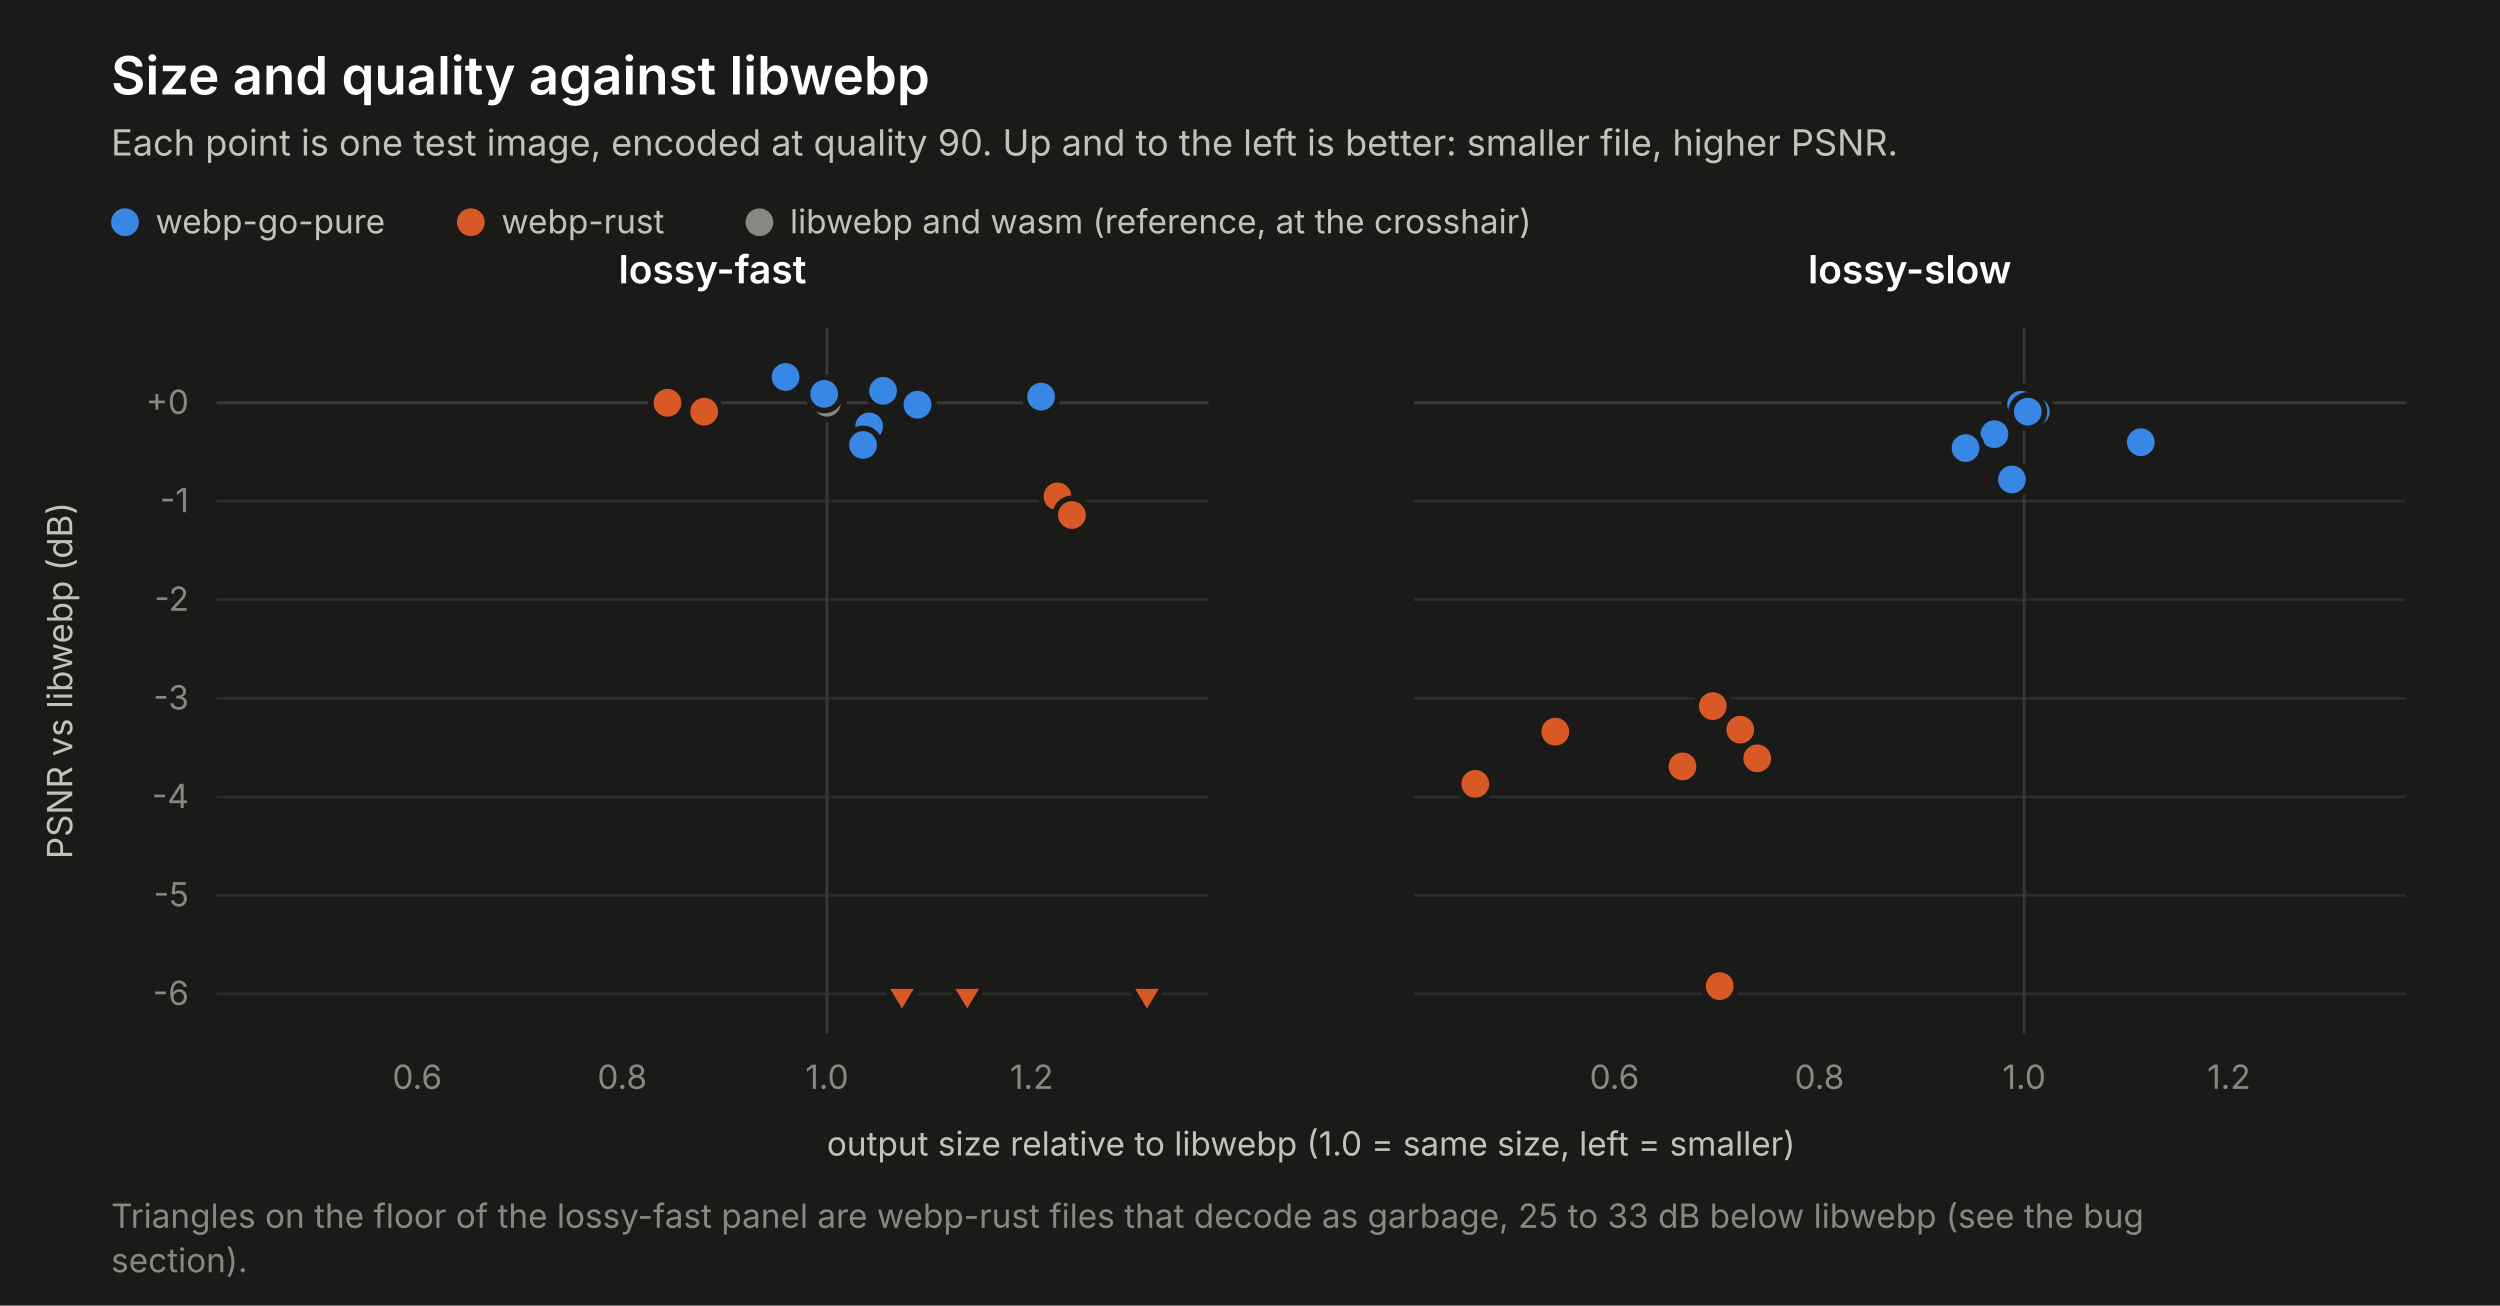
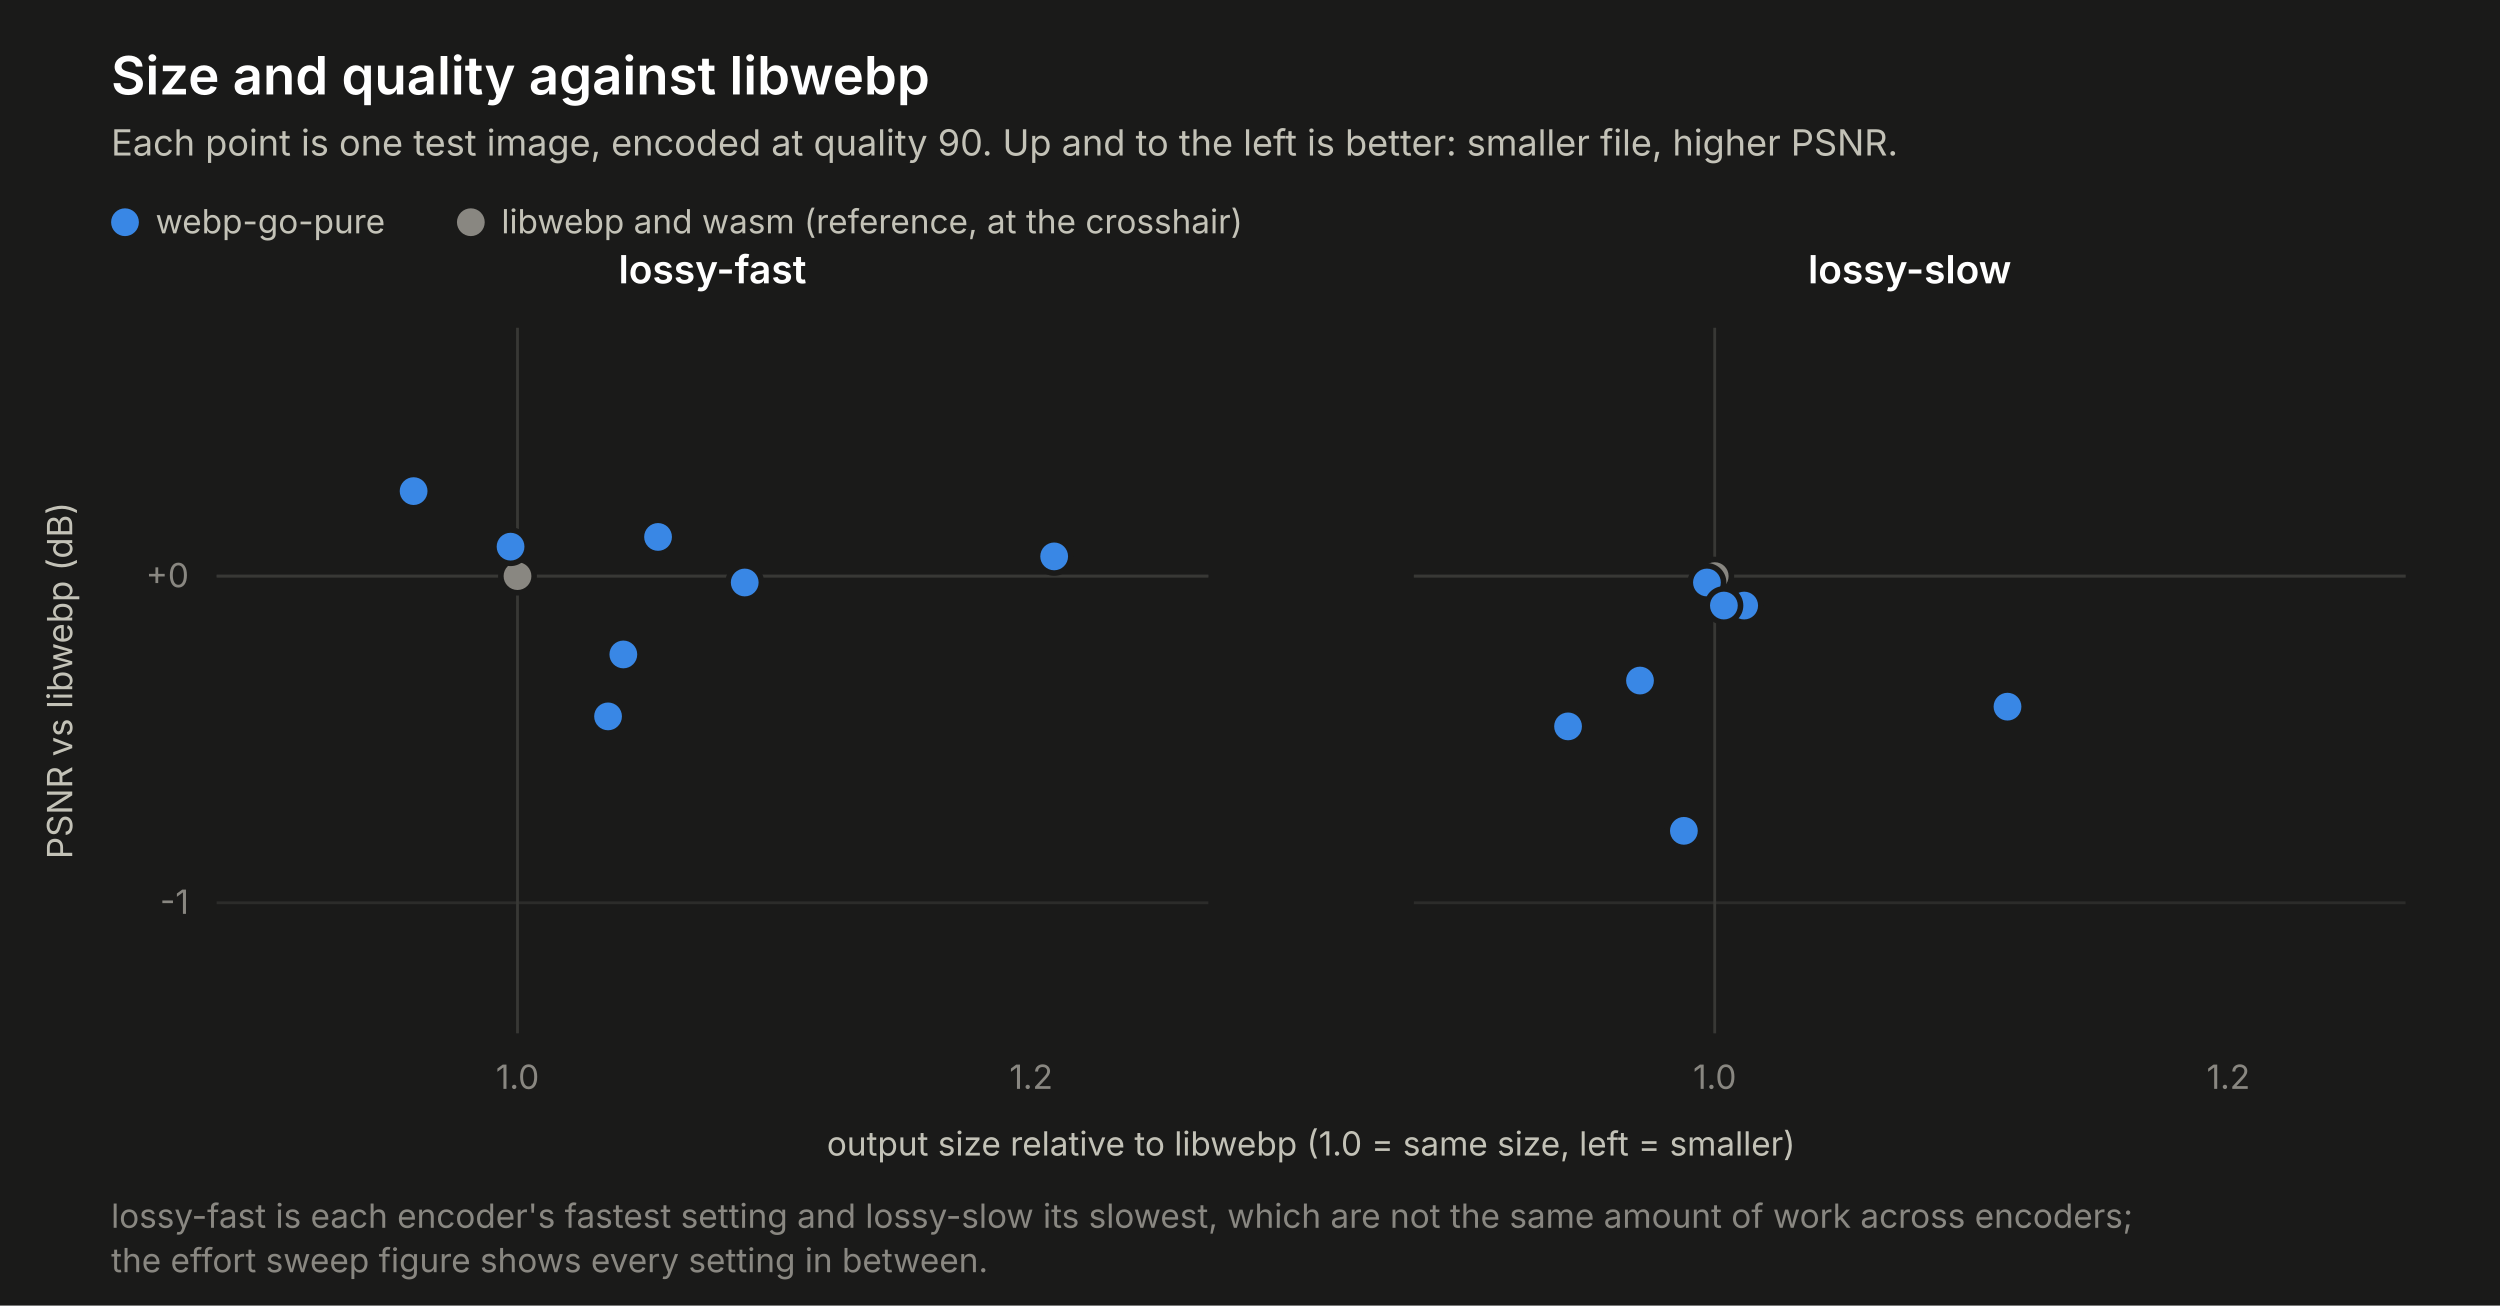
<svg xmlns="http://www.w3.org/2000/svg" width="900" height="470" viewBox="0 0 900 470" role="img">
  <rect width="900" height="470" fill="#1a1a19" />
  <text x="40.0" y="34.0" font-family="system-ui, -apple-system, &quot;Segoe UI&quot;, sans-serif" font-size="19" fill="#ffffff" text-anchor="start" font-weight="600">Size and quality against libwebp</text>
  <text x="40.0" y="56.0" font-family="system-ui, -apple-system, &quot;Segoe UI&quot;, sans-serif" font-size="13" fill="#c3c2b7" text-anchor="start">Each point is one test image, encoded at quality 90. Up and to the left is better: smaller file, higher PSNR.</text>
  <circle cx="45.0" cy="80.0" r="5.0" fill="#3987e5" />
  <text x="56.0" y="84.0" font-family="system-ui, -apple-system, &quot;Segoe UI&quot;, sans-serif" font-size="12" fill="#c3c2b7" text-anchor="start">webp-go-pure</text>
-   <circle cx="169.5" cy="80.0" r="5.0" fill="#d95926" />
-   <text x="180.5" y="84.0" font-family="system-ui, -apple-system, &quot;Segoe UI&quot;, sans-serif" font-size="12" fill="#c3c2b7" text-anchor="start">webp-rust</text>
-   <circle cx="273.4" cy="80.0" r="5.0" fill="#898781" />
-   <text x="284.4" y="84.0" font-family="system-ui, -apple-system, &quot;Segoe UI&quot;, sans-serif" font-size="12" fill="#c3c2b7" text-anchor="start">libwebp and wasm (reference, at the crosshair)</text>
-   <line x1="78.0" y1="357.8" x2="435.0" y2="357.8" stroke="#2c2c2a" stroke-width="1.0" />
-   <text x="68.0" y="361.8" font-family="system-ui, -apple-system, &quot;Segoe UI&quot;, sans-serif" font-size="12" fill="#898781" text-anchor="end" style="font-variant-numeric:tabular-nums">-6</text>
-   <line x1="78.0" y1="322.3" x2="435.0" y2="322.3" stroke="#2c2c2a" stroke-width="1.0" />
-   <text x="68.0" y="326.3" font-family="system-ui, -apple-system, &quot;Segoe UI&quot;, sans-serif" font-size="12" fill="#898781" text-anchor="end" style="font-variant-numeric:tabular-nums">-5</text>
-   <line x1="78.0" y1="286.9" x2="435.0" y2="286.9" stroke="#2c2c2a" stroke-width="1.0" />
-   <text x="68.0" y="290.9" font-family="system-ui, -apple-system, &quot;Segoe UI&quot;, sans-serif" font-size="12" fill="#898781" text-anchor="end" style="font-variant-numeric:tabular-nums">-4</text>
-   <line x1="78.0" y1="251.4" x2="435.0" y2="251.4" stroke="#2c2c2a" stroke-width="1.0" />
-   <text x="68.0" y="255.4" font-family="system-ui, -apple-system, &quot;Segoe UI&quot;, sans-serif" font-size="12" fill="#898781" text-anchor="end" style="font-variant-numeric:tabular-nums">-3</text>
-   <line x1="78.0" y1="215.9" x2="435.0" y2="215.9" stroke="#2c2c2a" stroke-width="1.0" />
-   <text x="68.0" y="219.9" font-family="system-ui, -apple-system, &quot;Segoe UI&quot;, sans-serif" font-size="12" fill="#898781" text-anchor="end" style="font-variant-numeric:tabular-nums">-2</text>
-   <line x1="78.0" y1="180.4" x2="435.0" y2="180.4" stroke="#2c2c2a" stroke-width="1.0" />
-   <text x="68.0" y="184.4" font-family="system-ui, -apple-system, &quot;Segoe UI&quot;, sans-serif" font-size="12" fill="#898781" text-anchor="end" style="font-variant-numeric:tabular-nums">-1</text>
-   <line x1="78.0" y1="145.0" x2="435.0" y2="145.0" stroke="#2c2c2a" stroke-width="1.0" />
-   <text x="68.0" y="149.0" font-family="system-ui, -apple-system, &quot;Segoe UI&quot;, sans-serif" font-size="12" fill="#898781" text-anchor="end" style="font-variant-numeric:tabular-nums">+0</text>
-   <text x="150.2" y="392.0" font-family="system-ui, -apple-system, &quot;Segoe UI&quot;, sans-serif" font-size="12" fill="#898781" text-anchor="middle" style="font-variant-numeric:tabular-nums">0.6</text>
-   <text x="224.0" y="392.0" font-family="system-ui, -apple-system, &quot;Segoe UI&quot;, sans-serif" font-size="12" fill="#898781" text-anchor="middle" style="font-variant-numeric:tabular-nums">0.8</text>
-   <text x="297.7" y="392.0" font-family="system-ui, -apple-system, &quot;Segoe UI&quot;, sans-serif" font-size="12" fill="#898781" text-anchor="middle" style="font-variant-numeric:tabular-nums">1.0</text>
-   <text x="371.4" y="392.0" font-family="system-ui, -apple-system, &quot;Segoe UI&quot;, sans-serif" font-size="12" fill="#898781" text-anchor="middle" style="font-variant-numeric:tabular-nums">1.2</text>
-   <line x1="297.7" y1="118.0" x2="297.7" y2="372.0" stroke="#383835" stroke-width="1.0" />
-   <line x1="78.0" y1="145.0" x2="435.0" y2="145.0" stroke="#383835" stroke-width="1.0" />
-   <circle cx="297.7" cy="145.0" r="7.0" fill="#1a1a19" />
-   <circle cx="297.7" cy="145.0" r="5.0" fill="#898781" />
+   <circle cx="169.5" cy="80.0" r="5.0" fill="#898781" />
+   <text x="180.5" y="84.0" font-family="system-ui, -apple-system, &quot;Segoe UI&quot;, sans-serif" font-size="12" fill="#c3c2b7" text-anchor="start">libwebp and wasm (reference, at the crosshair)</text>
+   <line x1="78.0" y1="325.0" x2="435.0" y2="325.0" stroke="#2c2c2a" stroke-width="1.0" />
+   <text x="68.0" y="329.0" font-family="system-ui, -apple-system, &quot;Segoe UI&quot;, sans-serif" font-size="12" fill="#898781" text-anchor="end" style="font-variant-numeric:tabular-nums">-1</text>
+   <line x1="78.0" y1="207.4" x2="435.0" y2="207.4" stroke="#2c2c2a" stroke-width="1.0" />
+   <text x="68.0" y="211.4" font-family="system-ui, -apple-system, &quot;Segoe UI&quot;, sans-serif" font-size="12" fill="#898781" text-anchor="end" style="font-variant-numeric:tabular-nums">+0</text>
+   <text x="186.3" y="392.0" font-family="system-ui, -apple-system, &quot;Segoe UI&quot;, sans-serif" font-size="12" fill="#898781" text-anchor="middle" style="font-variant-numeric:tabular-nums">1.0</text>
+   <text x="371.2" y="392.0" font-family="system-ui, -apple-system, &quot;Segoe UI&quot;, sans-serif" font-size="12" fill="#898781" text-anchor="middle" style="font-variant-numeric:tabular-nums">1.2</text>
+   <line x1="186.3" y1="118.0" x2="186.3" y2="372.0" stroke="#383835" stroke-width="1.0" />
+   <line x1="78.0" y1="207.4" x2="435.0" y2="207.4" stroke="#383835" stroke-width="1.0" />
+   <circle cx="186.3" cy="207.4" r="7.0" fill="#1a1a19" />
+   <circle cx="186.3" cy="207.4" r="5.0" fill="#898781" />
  <text x="256.5" y="102.0" font-family="system-ui, -apple-system, &quot;Segoe UI&quot;, sans-serif" font-size="14" fill="#ffffff" text-anchor="middle" font-weight="600">lossy-fast</text>
-   <circle cx="330.3" cy="145.7" r="7.0" fill="#1a1a19" />
-   <circle cx="330.3" cy="145.7" r="5.0" fill="#3987e5" />
-   <circle cx="380.7" cy="178.7" r="7.0" fill="#1a1a19" />
-   <circle cx="380.7" cy="178.7" r="5.0" fill="#d95926" />
-   <circle cx="374.8" cy="142.8" r="7.0" fill="#1a1a19" />
-   <circle cx="374.8" cy="142.8" r="5.0" fill="#3987e5" />
-   <path d="M 324.7 365.0 l 6 -10 l -12 0 z" fill="#d95926" stroke="#1a1a19" stroke-width="2" />
-   <circle cx="312.9" cy="153.5" r="7.0" fill="#1a1a19" />
-   <circle cx="312.9" cy="153.5" r="5.0" fill="#3987e5" />
-   <path d="M 348.2 365.0 l 6 -10 l -12 0 z" fill="#d95926" stroke="#1a1a19" stroke-width="2" />
-   <circle cx="317.9" cy="140.7" r="7.0" fill="#1a1a19" />
-   <circle cx="317.9" cy="140.7" r="5.0" fill="#3987e5" />
-   <circle cx="385.9" cy="185.4" r="7.0" fill="#1a1a19" />
-   <circle cx="385.9" cy="185.4" r="5.0" fill="#d95926" />
-   <circle cx="310.7" cy="160.2" r="7.0" fill="#1a1a19" />
-   <circle cx="310.7" cy="160.2" r="5.0" fill="#3987e5" />
-   <circle cx="240.3" cy="145.0" r="7.0" fill="#1a1a19" />
-   <circle cx="240.3" cy="145.0" r="5.0" fill="#d95926" />
-   <circle cx="282.8" cy="135.7" r="7.0" fill="#1a1a19" />
-   <circle cx="282.8" cy="135.7" r="5.0" fill="#3987e5" />
-   <circle cx="253.5" cy="148.2" r="7.0" fill="#1a1a19" />
-   <circle cx="253.5" cy="148.2" r="5.0" fill="#d95926" />
-   <circle cx="296.7" cy="141.8" r="7.0" fill="#1a1a19" />
-   <circle cx="296.7" cy="141.8" r="5.0" fill="#3987e5" />
-   <path d="M 412.9 365.0 l 6 -10 l -12 0 z" fill="#d95926" stroke="#1a1a19" stroke-width="2" />
-   <line x1="509.0" y1="357.8" x2="866.0" y2="357.8" stroke="#2c2c2a" stroke-width="1.0" />
-   <line x1="509.0" y1="322.3" x2="866.0" y2="322.3" stroke="#2c2c2a" stroke-width="1.0" />
-   <line x1="509.0" y1="286.9" x2="866.0" y2="286.9" stroke="#2c2c2a" stroke-width="1.0" />
-   <line x1="509.0" y1="251.4" x2="866.0" y2="251.4" stroke="#2c2c2a" stroke-width="1.0" />
-   <line x1="509.0" y1="215.9" x2="866.0" y2="215.9" stroke="#2c2c2a" stroke-width="1.0" />
-   <line x1="509.0" y1="180.4" x2="866.0" y2="180.4" stroke="#2c2c2a" stroke-width="1.0" />
-   <line x1="509.0" y1="145.0" x2="866.0" y2="145.0" stroke="#2c2c2a" stroke-width="1.0" />
-   <text x="581.2" y="392.0" font-family="system-ui, -apple-system, &quot;Segoe UI&quot;, sans-serif" font-size="12" fill="#898781" text-anchor="middle" style="font-variant-numeric:tabular-nums">0.6</text>
-   <text x="655.0" y="392.0" font-family="system-ui, -apple-system, &quot;Segoe UI&quot;, sans-serif" font-size="12" fill="#898781" text-anchor="middle" style="font-variant-numeric:tabular-nums">0.8</text>
-   <text x="728.7" y="392.0" font-family="system-ui, -apple-system, &quot;Segoe UI&quot;, sans-serif" font-size="12" fill="#898781" text-anchor="middle" style="font-variant-numeric:tabular-nums">1.0</text>
-   <text x="802.4" y="392.0" font-family="system-ui, -apple-system, &quot;Segoe UI&quot;, sans-serif" font-size="12" fill="#898781" text-anchor="middle" style="font-variant-numeric:tabular-nums">1.2</text>
-   <line x1="728.7" y1="118.0" x2="728.7" y2="372.0" stroke="#383835" stroke-width="1.0" />
-   <line x1="509.0" y1="145.0" x2="866.0" y2="145.0" stroke="#383835" stroke-width="1.0" />
-   <circle cx="728.7" cy="145.0" r="7.0" fill="#1a1a19" />
-   <circle cx="728.7" cy="145.0" r="5.0" fill="#898781" />
+   <circle cx="268.1" cy="209.7" r="7.0" fill="#1a1a19" />
+   <circle cx="268.1" cy="209.7" r="5.0" fill="#3987e5" />
+   <circle cx="379.5" cy="200.3" r="7.0" fill="#1a1a19" />
+   <circle cx="379.5" cy="200.3" r="5.0" fill="#3987e5" />
+   <circle cx="224.4" cy="235.6" r="7.0" fill="#1a1a19" />
+   <circle cx="224.4" cy="235.6" r="5.0" fill="#3987e5" />
+   <circle cx="236.9" cy="193.3" r="7.0" fill="#1a1a19" />
+   <circle cx="236.9" cy="193.3" r="5.0" fill="#3987e5" />
+   <circle cx="218.9" cy="257.9" r="7.0" fill="#1a1a19" />
+   <circle cx="218.9" cy="257.9" r="5.0" fill="#3987e5" />
+   <circle cx="148.9" cy="176.8" r="7.0" fill="#1a1a19" />
+   <circle cx="148.9" cy="176.8" r="5.0" fill="#3987e5" />
+   <circle cx="183.8" cy="196.8" r="7.0" fill="#1a1a19" />
+   <circle cx="183.8" cy="196.8" r="5.0" fill="#3987e5" />
+   <line x1="509.0" y1="325.0" x2="866.0" y2="325.0" stroke="#2c2c2a" stroke-width="1.0" />
+   <line x1="509.0" y1="207.4" x2="866.0" y2="207.4" stroke="#2c2c2a" stroke-width="1.0" />
+   <text x="617.3" y="392.0" font-family="system-ui, -apple-system, &quot;Segoe UI&quot;, sans-serif" font-size="12" fill="#898781" text-anchor="middle" style="font-variant-numeric:tabular-nums">1.0</text>
+   <text x="802.2" y="392.0" font-family="system-ui, -apple-system, &quot;Segoe UI&quot;, sans-serif" font-size="12" fill="#898781" text-anchor="middle" style="font-variant-numeric:tabular-nums">1.2</text>
+   <line x1="617.3" y1="118.0" x2="617.3" y2="372.0" stroke="#383835" stroke-width="1.0" />
+   <line x1="509.0" y1="207.4" x2="866.0" y2="207.4" stroke="#383835" stroke-width="1.0" />
+   <circle cx="617.3" cy="207.4" r="7.0" fill="#1a1a19" />
+   <circle cx="617.3" cy="207.4" r="5.0" fill="#898781" />
  <text x="687.5" y="102.0" font-family="system-ui, -apple-system, &quot;Segoe UI&quot;, sans-serif" font-size="14" fill="#ffffff" text-anchor="middle" font-weight="600">lossy-slow</text>
-   <circle cx="724.3" cy="172.6" r="7.0" fill="#1a1a19" />
-   <circle cx="724.3" cy="172.6" r="5.0" fill="#3987e5" />
-   <circle cx="626.5" cy="262.7" r="7.0" fill="#1a1a19" />
-   <circle cx="626.5" cy="262.7" r="5.0" fill="#d95926" />
-   <circle cx="718.0" cy="156.3" r="7.0" fill="#1a1a19" />
-   <circle cx="718.0" cy="156.3" r="5.0" fill="#3987e5" />
-   <circle cx="531.1" cy="282.2" r="7.0" fill="#1a1a19" />
-   <circle cx="531.1" cy="282.2" r="5.0" fill="#d95926" />
-   <circle cx="727.6" cy="145.7" r="7.0" fill="#1a1a19" />
-   <circle cx="727.6" cy="145.7" r="5.0" fill="#3987e5" />
-   <circle cx="616.6" cy="254.2" r="7.0" fill="#1a1a19" />
-   <circle cx="616.6" cy="254.2" r="5.0" fill="#d95926" />
-   <circle cx="732.9" cy="148.2" r="7.0" fill="#1a1a19" />
-   <circle cx="732.9" cy="148.2" r="5.0" fill="#3987e5" />
-   <circle cx="605.7" cy="275.9" r="7.0" fill="#1a1a19" />
-   <circle cx="605.7" cy="275.9" r="5.0" fill="#d95926" />
-   <circle cx="707.6" cy="161.3" r="7.0" fill="#1a1a19" />
-   <circle cx="707.6" cy="161.3" r="5.0" fill="#3987e5" />
-   <circle cx="559.9" cy="263.4" r="7.0" fill="#1a1a19" />
-   <circle cx="559.9" cy="263.4" r="5.0" fill="#d95926" />
-   <circle cx="770.7" cy="159.2" r="7.0" fill="#1a1a19" />
-   <circle cx="770.7" cy="159.2" r="5.0" fill="#3987e5" />
-   <circle cx="619.1" cy="355.0" r="7.0" fill="#1a1a19" />
-   <circle cx="619.1" cy="355.0" r="5.0" fill="#d95926" />
-   <circle cx="730.0" cy="148.2" r="7.0" fill="#1a1a19" />
-   <circle cx="730.0" cy="148.2" r="5.0" fill="#3987e5" />
-   <circle cx="632.6" cy="273.0" r="7.0" fill="#1a1a19" />
-   <circle cx="632.6" cy="273.0" r="5.0" fill="#d95926" />
+   <circle cx="606.2" cy="299.1" r="7.0" fill="#1a1a19" />
+   <circle cx="606.2" cy="299.1" r="5.0" fill="#3987e5" />
+   <circle cx="590.4" cy="245.0" r="7.0" fill="#1a1a19" />
+   <circle cx="590.4" cy="245.0" r="5.0" fill="#3987e5" />
+   <circle cx="614.5" cy="209.7" r="7.0" fill="#1a1a19" />
+   <circle cx="614.5" cy="209.7" r="5.0" fill="#3987e5" />
+   <circle cx="627.9" cy="218.0" r="7.0" fill="#1a1a19" />
+   <circle cx="627.9" cy="218.0" r="5.0" fill="#3987e5" />
+   <circle cx="564.5" cy="261.5" r="7.0" fill="#1a1a19" />
+   <circle cx="564.5" cy="261.5" r="5.0" fill="#3987e5" />
+   <circle cx="722.7" cy="254.4" r="7.0" fill="#1a1a19" />
+   <circle cx="722.7" cy="254.4" r="5.0" fill="#3987e5" />
+   <circle cx="620.6" cy="218.0" r="7.0" fill="#1a1a19" />
+   <circle cx="620.6" cy="218.0" r="5.0" fill="#3987e5" />
  <text x="472.0" y="416.0" font-family="system-ui, -apple-system, &quot;Segoe UI&quot;, sans-serif" font-size="12" fill="#c3c2b7" text-anchor="middle">output size relative to libwebp  (1.0 = same size, left = smaller)</text>
  <text transform="translate(26,245.0) rotate(-90)" font-family="system-ui, -apple-system, &quot;Segoe UI&quot;, sans-serif" font-size="12.5" fill="#c3c2b7" text-anchor="middle">PSNR vs libwebp (dB)</text>
-   <text x="40.0" y="442.0" font-family="system-ui, -apple-system, &quot;Segoe UI&quot;, sans-serif" font-size="12" fill="#898781" text-anchor="start">Triangles on the floor of the lossy-fast panel are webp-rust files that decode as garbage, 25 to 33 dB below libwebp (see the bug</text>
-   <text x="40.0" y="458.0" font-family="system-ui, -apple-system, &quot;Segoe UI&quot;, sans-serif" font-size="12" fill="#898781" text-anchor="start">section).</text>
+   <text x="40.0" y="442.0" font-family="system-ui, -apple-system, &quot;Segoe UI&quot;, sans-serif" font-size="12" fill="#898781" text-anchor="start">lossy-fast is each encoder's fastest setting and lossy-slow its slowest, which are not the same amount of work across encoders;</text>
+   <text x="40.0" y="458.0" font-family="system-ui, -apple-system, &quot;Segoe UI&quot;, sans-serif" font-size="12" fill="#898781" text-anchor="start">the effort sweep figure shows every setting in between.</text>
</svg>
